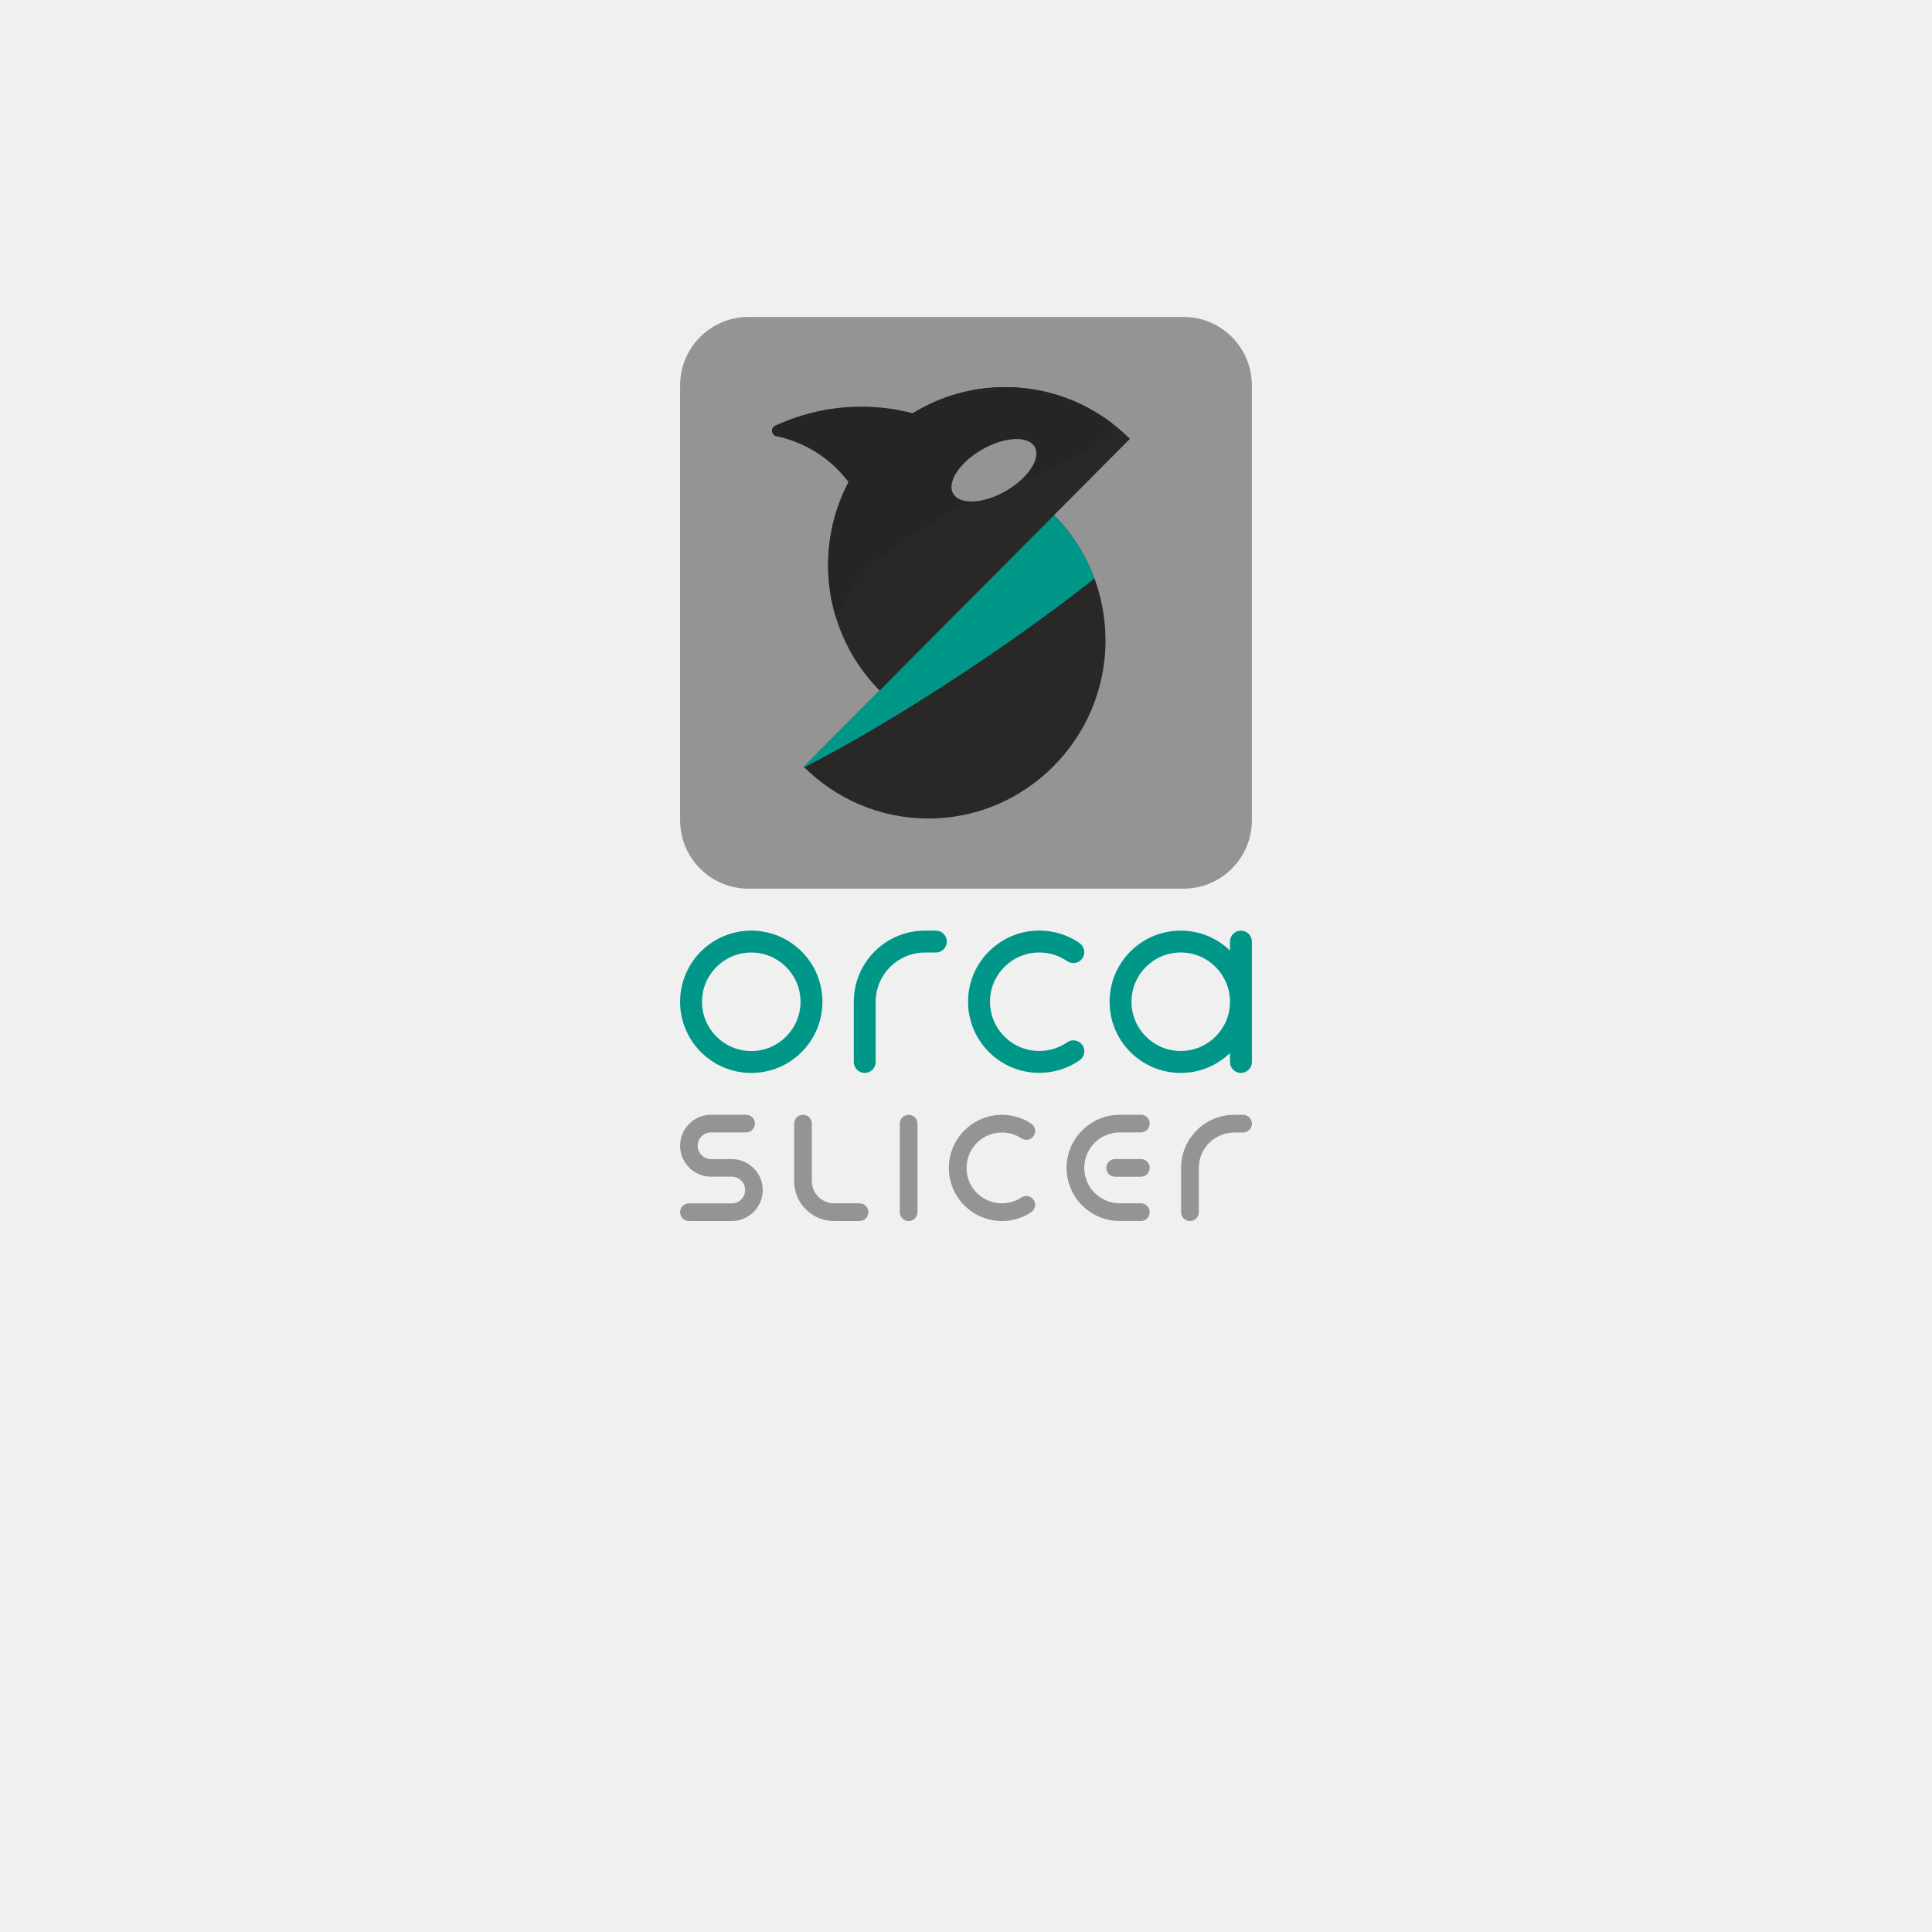
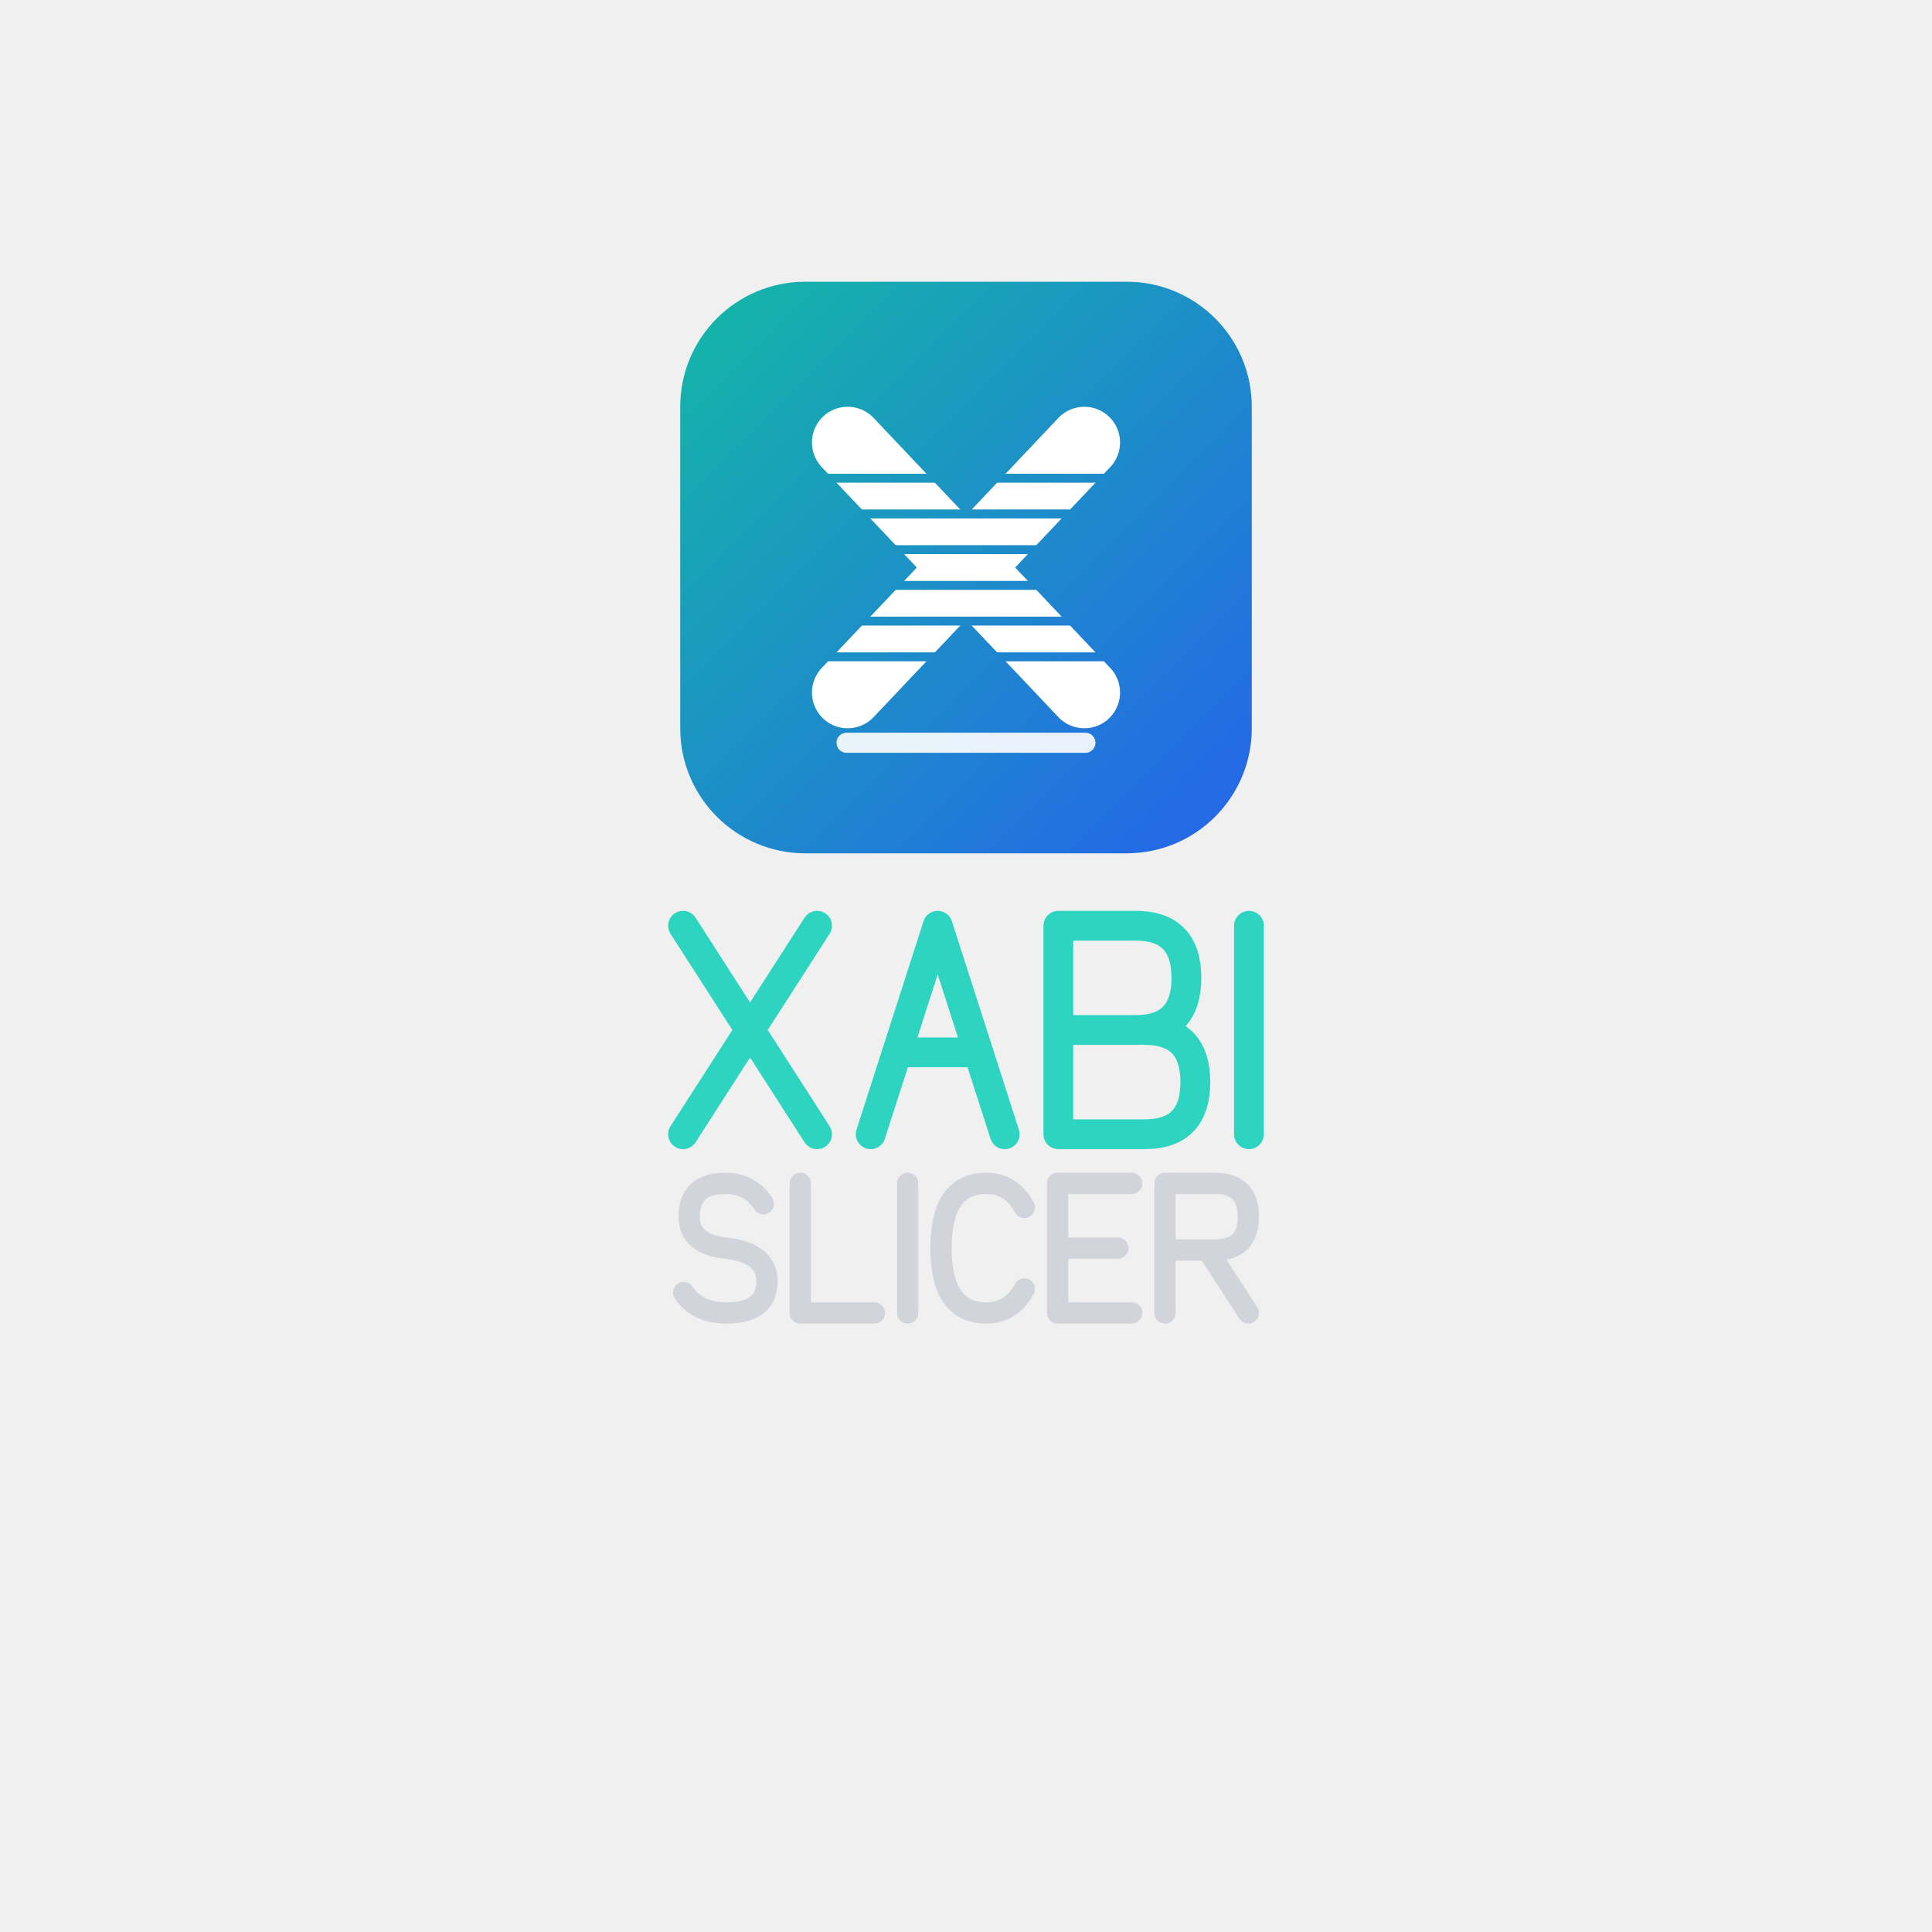
- <svg xmlns="http://www.w3.org/2000/svg" id="a" width="480" height="480" viewBox="0 0 480 480">
-   <g id="b">
-     <rect id="c" x="168.97" y="78.74" width="142.05" height="142.05" rx="17" ry="17" style="fill:#949494;" />
+ <svg xmlns="http://www.w3.org/2000/svg" width="480" height="480" viewBox="0 0 480 480">
+   <g transform="translate(169.0 70) scale(0.1386719)">
+     <defs>
+       <linearGradient id="g" x1="0" y1="0" x2="1024" y2="1024" gradientUnits="userSpaceOnUse">
+         <stop offset="0" stop-color="#14B8A6" />
+         <stop offset="1" stop-color="#2563EB" />
+       </linearGradient>
+     </defs>
+     <rect x="0" y="0" width="1024" height="1024" rx="224" ry="224" fill="url(#g)" />
+     <path d="M300 288 L724 736 M724 288 L300 736" stroke="#FFFFFF" stroke-width="128" stroke-linecap="round" fill="none" />
+     <path d="M200 352 L824 352" stroke="url(#g)" stroke-width="16" fill="none" />
+     <path d="M200 416 L824 416" stroke="url(#g)" stroke-width="16" fill="none" />
+     <path d="M200 480 L824 480" stroke="url(#g)" stroke-width="16" fill="none" />
+     <path d="M200 544 L824 544" stroke="url(#g)" stroke-width="16" fill="none" />
+     <path d="M200 608 L824 608" stroke="url(#g)" stroke-width="16" fill="none" />
+     <path d="M200 672 L824 672" stroke="url(#g)" stroke-width="16" fill="none" />
+     <rect x="280" y="808" width="464" height="36" rx="18" ry="18" fill="#FFFFFF" fill-opacity="0.9" />
  </g>
-   <path d="M225.75,276.97c-1.21,0-2.2.98-2.2,2.2v21.99c0,1.21.98,2.2,2.2,2.2s2.2-.98,2.2-2.2v-21.99c0-1.21-.98-2.2-2.2-2.2Z" style="fill:#949494;" />
-   <path d="M283.44,276.97h-5.26c-7.27,0-13.19,5.92-13.19,13.19s5.92,13.19,13.19,13.19h5.26c1.21,0,2.2-.98,2.2-2.2s-.98-2.2-2.2-2.2h-5.26c-4.85,0-8.8-3.95-8.8-8.8s3.95-8.8,8.8-8.8h5.26c1.21,0,2.2-.98,2.2-2.2s-.98-2.2-2.2-2.2Z" style="fill:#949494;" />
-   <path d="M283.44,287.96h-6.39c-1.21,0-2.2.98-2.2,2.2s.98,2.2,2.2,2.2h6.39c1.21,0,2.2-.98,2.2-2.2s-.98-2.2-2.2-2.2Z" style="fill:#949494;" />
-   <path d="M181.81,303.36h-10.65c-1.21,0-2.19-.98-2.19-2.19s.98-2.19,2.19-2.19h10.65c1.83,0,3.32-1.49,3.32-3.32s-1.49-3.32-3.32-3.32h-5.15c-4.24,0-7.69-3.45-7.69-7.69s3.45-7.69,7.69-7.69h8.71c1.21,0,2.19.98,2.19,2.19s-.98,2.19-2.19,2.19h-8.71c-1.83,0-3.32,1.49-3.32,3.32s1.49,3.32,3.32,3.32h5.15c4.24,0,7.69,3.45,7.69,7.69s-3.45,7.69-7.69,7.69Z" style="fill:#949494;" />
-   <g id="d">
-     <path id="e" d="M199.69,190.51c7.91,7.9,18.79,12.8,30.81,12.85,24.33.1,44.25-19.93,44.16-44.4-.05-12.09-4.92-23.03-12.78-30.98l-62.19,62.53Z" style="fill:#292826;" />
-   </g>
-   <g id="f">
-     <path id="g" d="M261.88,127.98l-62.19,62.53s.09.09.13.13c21.79-11.11,51.62-30.64,72.08-46.91-2.21-5.96-5.66-11.32-10.03-15.75" style="fill:#009789;" />
-   </g>
-   <g id="h">
-     <path id="i" d="M249.72,96.18c-24.29,0-43.97,19.8-43.97,44.22,0,12.16,4.88,23.17,12.78,31.16l62.19-62.53c-7.95-7.94-18.9-12.85-30.99-12.85" style="fill:#292826;" />
-   </g>
-   <g id="j">
-     <path id="k" d="M249.72,96.18c-8.41,0-16.27,2.38-22.95,6.5-3.58-.94-8.02-1.69-13.12-1.65-8.89.06-16.12,2.46-21.04,4.71-1.22.56-1.02,2.37.29,2.64,3.23.68,7.49,2.12,11.7,5.23,2.66,1.96,4.68,4.14,6.21,6.17-3.23,6.16-5.07,13.17-5.07,20.62,0,4.44.65,8.73,1.87,12.78,1.86-4.12,3.81-6.88,4.44-7.74,4.04-5.55,8.31-8.44,14.62-12.7,4.65-3.14,11.1-6.83,29.65-14.45,0,0,5.8-1.63,13.58-6.26,3.1-1.84,5.46-3.58,6.21-6.31.05-.19.1-.38.14-.57-7.38-5.62-16.57-8.96-26.53-8.96" style="fill:#262523;" />
-   </g>
-   <g id="l">
-     <path id="m" d="M257.07,111.04c1.61,2.85-1.62,7.76-7.21,10.96-5.6,3.2-11.44,3.48-13.05.63-1.61-2.85,1.62-7.76,7.21-10.96,5.6-3.2,11.44-3.48,13.05-.63" style="fill:#949494;" />
-   </g>
-   <path d="M253.77,297.51c-1.78,1.17-4,1.72-6.36,1.32-3.57-.6-6.46-3.44-7.12-7-1.03-5.58,3.24-10.47,8.64-10.47,1.78,0,3.44.53,4.83,1.45.88.58,2.04.48,2.78-.26h0c.97-.97.84-2.6-.29-3.36-2.53-1.7-5.68-2.54-9.04-2.11-5.94.76-10.71,5.6-11.39,11.55-.9,7.96,5.33,14.73,13.11,14.73,2.67,0,5.15-.8,7.23-2.16,1.18-.78,1.38-2.42.38-3.42h0c-.74-.74-1.9-.85-2.77-.27Z" style="fill:#949494;" />
-   <path d="M213.55,298.96h-6.35c-3.03,0-5.5-2.47-5.5-5.5v-14.29c0-1.21-.98-2.2-2.2-2.2s-2.2.98-2.2,2.2v14.29c0,5.46,4.44,9.9,9.9,9.9h6.35c1.21,0,2.2-.98,2.2-2.2s-.98-2.2-2.2-2.2Z" style="fill:#949494;" />
-   <path d="M308.83,281.37h-2.2c-4.82,0-8.75,3.9-8.79,8.72v11.07c0,1.21-.98,2.2-2.2,2.2s-2.2-.98-2.2-2.2v-11.07c.04-7.24,5.94-13.12,13.19-13.12h2.2c1.21,0,2.2.98,2.2,2.2s-.98,2.2-2.2,2.2Z" style="fill:#949494;" />
-   <path d="M186.65,236.65c6.75,0,12.24,5.49,12.24,12.24s-5.49,12.24-12.24,12.24-12.24-5.49-12.24-12.24,5.49-12.24,12.24-12.24M186.65,231.21c-9.76,0-17.68,7.91-17.68,17.68s7.91,17.68,17.68,17.68,17.68-7.91,17.68-17.68-7.91-17.68-17.68-17.68h0Z" style="fill:#009789;" />
-   <path d="M308.31,231.21c-1.5,0-2.72,1.22-2.72,2.72v2.22c-3.18-3.05-7.48-4.94-12.24-4.94-9.76,0-17.68,7.91-17.68,17.68s7.91,17.68,17.68,17.68c4.75,0,9.06-1.89,12.24-4.94v2.22c0,1.5,1.22,2.72,2.72,2.72s2.72-1.22,2.72-2.72v-29.91c0-1.5-1.22-2.72-2.72-2.72ZM293.35,261.12c-6.75,0-12.24-5.49-12.24-12.24s5.49-12.24,12.24-12.24,12.24,5.49,12.24,12.24-5.49,12.24-12.24,12.24Z" style="fill:#009789;" />
-   <path d="M232.52,231.21h-2.72c-9.76,0-17.68,7.91-17.68,17.68v14.96c0,1.5,1.22,2.72,2.72,2.72s2.72-1.22,2.72-2.72v-14.96c0-6.75,5.49-12.24,12.24-12.24h0s2.72,0,2.72,0c1.5,0,2.72-1.22,2.72-2.72s-1.22-2.72-2.72-2.72Z" style="fill:#009789;" />
-   <path d="M265.11,258.97c-2.37,1.63-5.34,2.45-8.51,2.04-5.51-.7-9.94-5.19-10.56-10.71-.84-7.38,4.94-13.66,12.16-13.66,2.55,0,4.91.78,6.87,2.12,1.1.75,2.57.67,3.52-.28h0c1.22-1.22.99-3.23-.43-4.21-3.29-2.25-7.39-3.42-11.77-2.98-8.19.81-14.84,7.37-15.76,15.55-1.19,10.67,7.13,19.71,17.56,19.71,3.71,0,7.15-1.14,10-3.1,1.41-.97,1.61-2.98.4-4.19h0c-.93-.93-2.39-1.05-3.48-.3Z" style="fill:#009789;" />
+   <path transform="translate(169.70 230.00) scale(3.7)" d="M0 0 L9 14 M9 0 L0 14" stroke="#2DD4BF" stroke-width="2.0" stroke-linecap="round" stroke-linejoin="round" fill="none" />
+   <path transform="translate(216.32 230.00) scale(3.7)" d="M0 14 L4.5 0 L9 14 M2 8.5 L7 8.5" stroke="#2DD4BF" stroke-width="2.0" stroke-linecap="round" stroke-linejoin="round" fill="none" />
+   <path transform="translate(262.94 230.00) scale(3.7)" d="M0 7 L0 0 L5.2 0 Q8.6 0 8.6 3.5 Q8.6 7 5.2 7 L0 7 L0 14 L5.8 14 Q9.2 14 9.2 10.5 Q9.2 7 5.8 7" stroke="#2DD4BF" stroke-width="2.0" stroke-linecap="round" stroke-linejoin="round" fill="none" />
+   <path transform="translate(310.30 230.00) scale(3.7)" d="M0 0 L0 14" stroke="#2DD4BF" stroke-width="2.0" stroke-linecap="round" stroke-linejoin="round" fill="none" />
+   <path transform="translate(169.85 294.00) scale(2.3)" d="M8.6 2.2 Q7.2 0 4.5 0 Q0.6 0 0.6 3.6 Q0.6 6.6 4.6 7 Q9 7.5 9 10.6 Q9 14 4.6 14 Q1.5 14 0 11.8" stroke="#D1D5DB" stroke-width="2.3" stroke-linecap="round" stroke-linejoin="round" fill="none" />
+   <path transform="translate(198.83 294.00) scale(2.3)" d="M0 0 L0 14 L8 14" stroke="#D1D5DB" stroke-width="2.3" stroke-linecap="round" stroke-linejoin="round" fill="none" />
+   <path transform="translate(225.51 294.00) scale(2.3)" d="M0 0 L0 14" stroke="#D1D5DB" stroke-width="2.3" stroke-linecap="round" stroke-linejoin="round" fill="none" />
+   <path transform="translate(233.79 294.00) scale(2.3)" d="M9 2.6 Q7.6 0 4.9 0 Q0 0 0 7 Q0 14 4.9 14 Q7.6 14 9 11.4" stroke="#D1D5DB" stroke-width="2.3" stroke-linecap="round" stroke-linejoin="round" fill="none" />
+   <path transform="translate(262.77 294.00) scale(2.3)" d="M8 0 L0 0 L0 14 L8 14 M0 7 L6.5 7" stroke="#D1D5DB" stroke-width="2.3" stroke-linecap="round" stroke-linejoin="round" fill="none" />
+   <path transform="translate(289.45 294.00) scale(2.3)" d="M0 14 L0 0 L5.4 0 Q9 0 9 3.6 Q9 7.2 5.4 7.2 L0 7.2 M4.6 7.2 L9 14" stroke="#D1D5DB" stroke-width="2.3" stroke-linecap="round" stroke-linejoin="round" fill="none" />
</svg>
